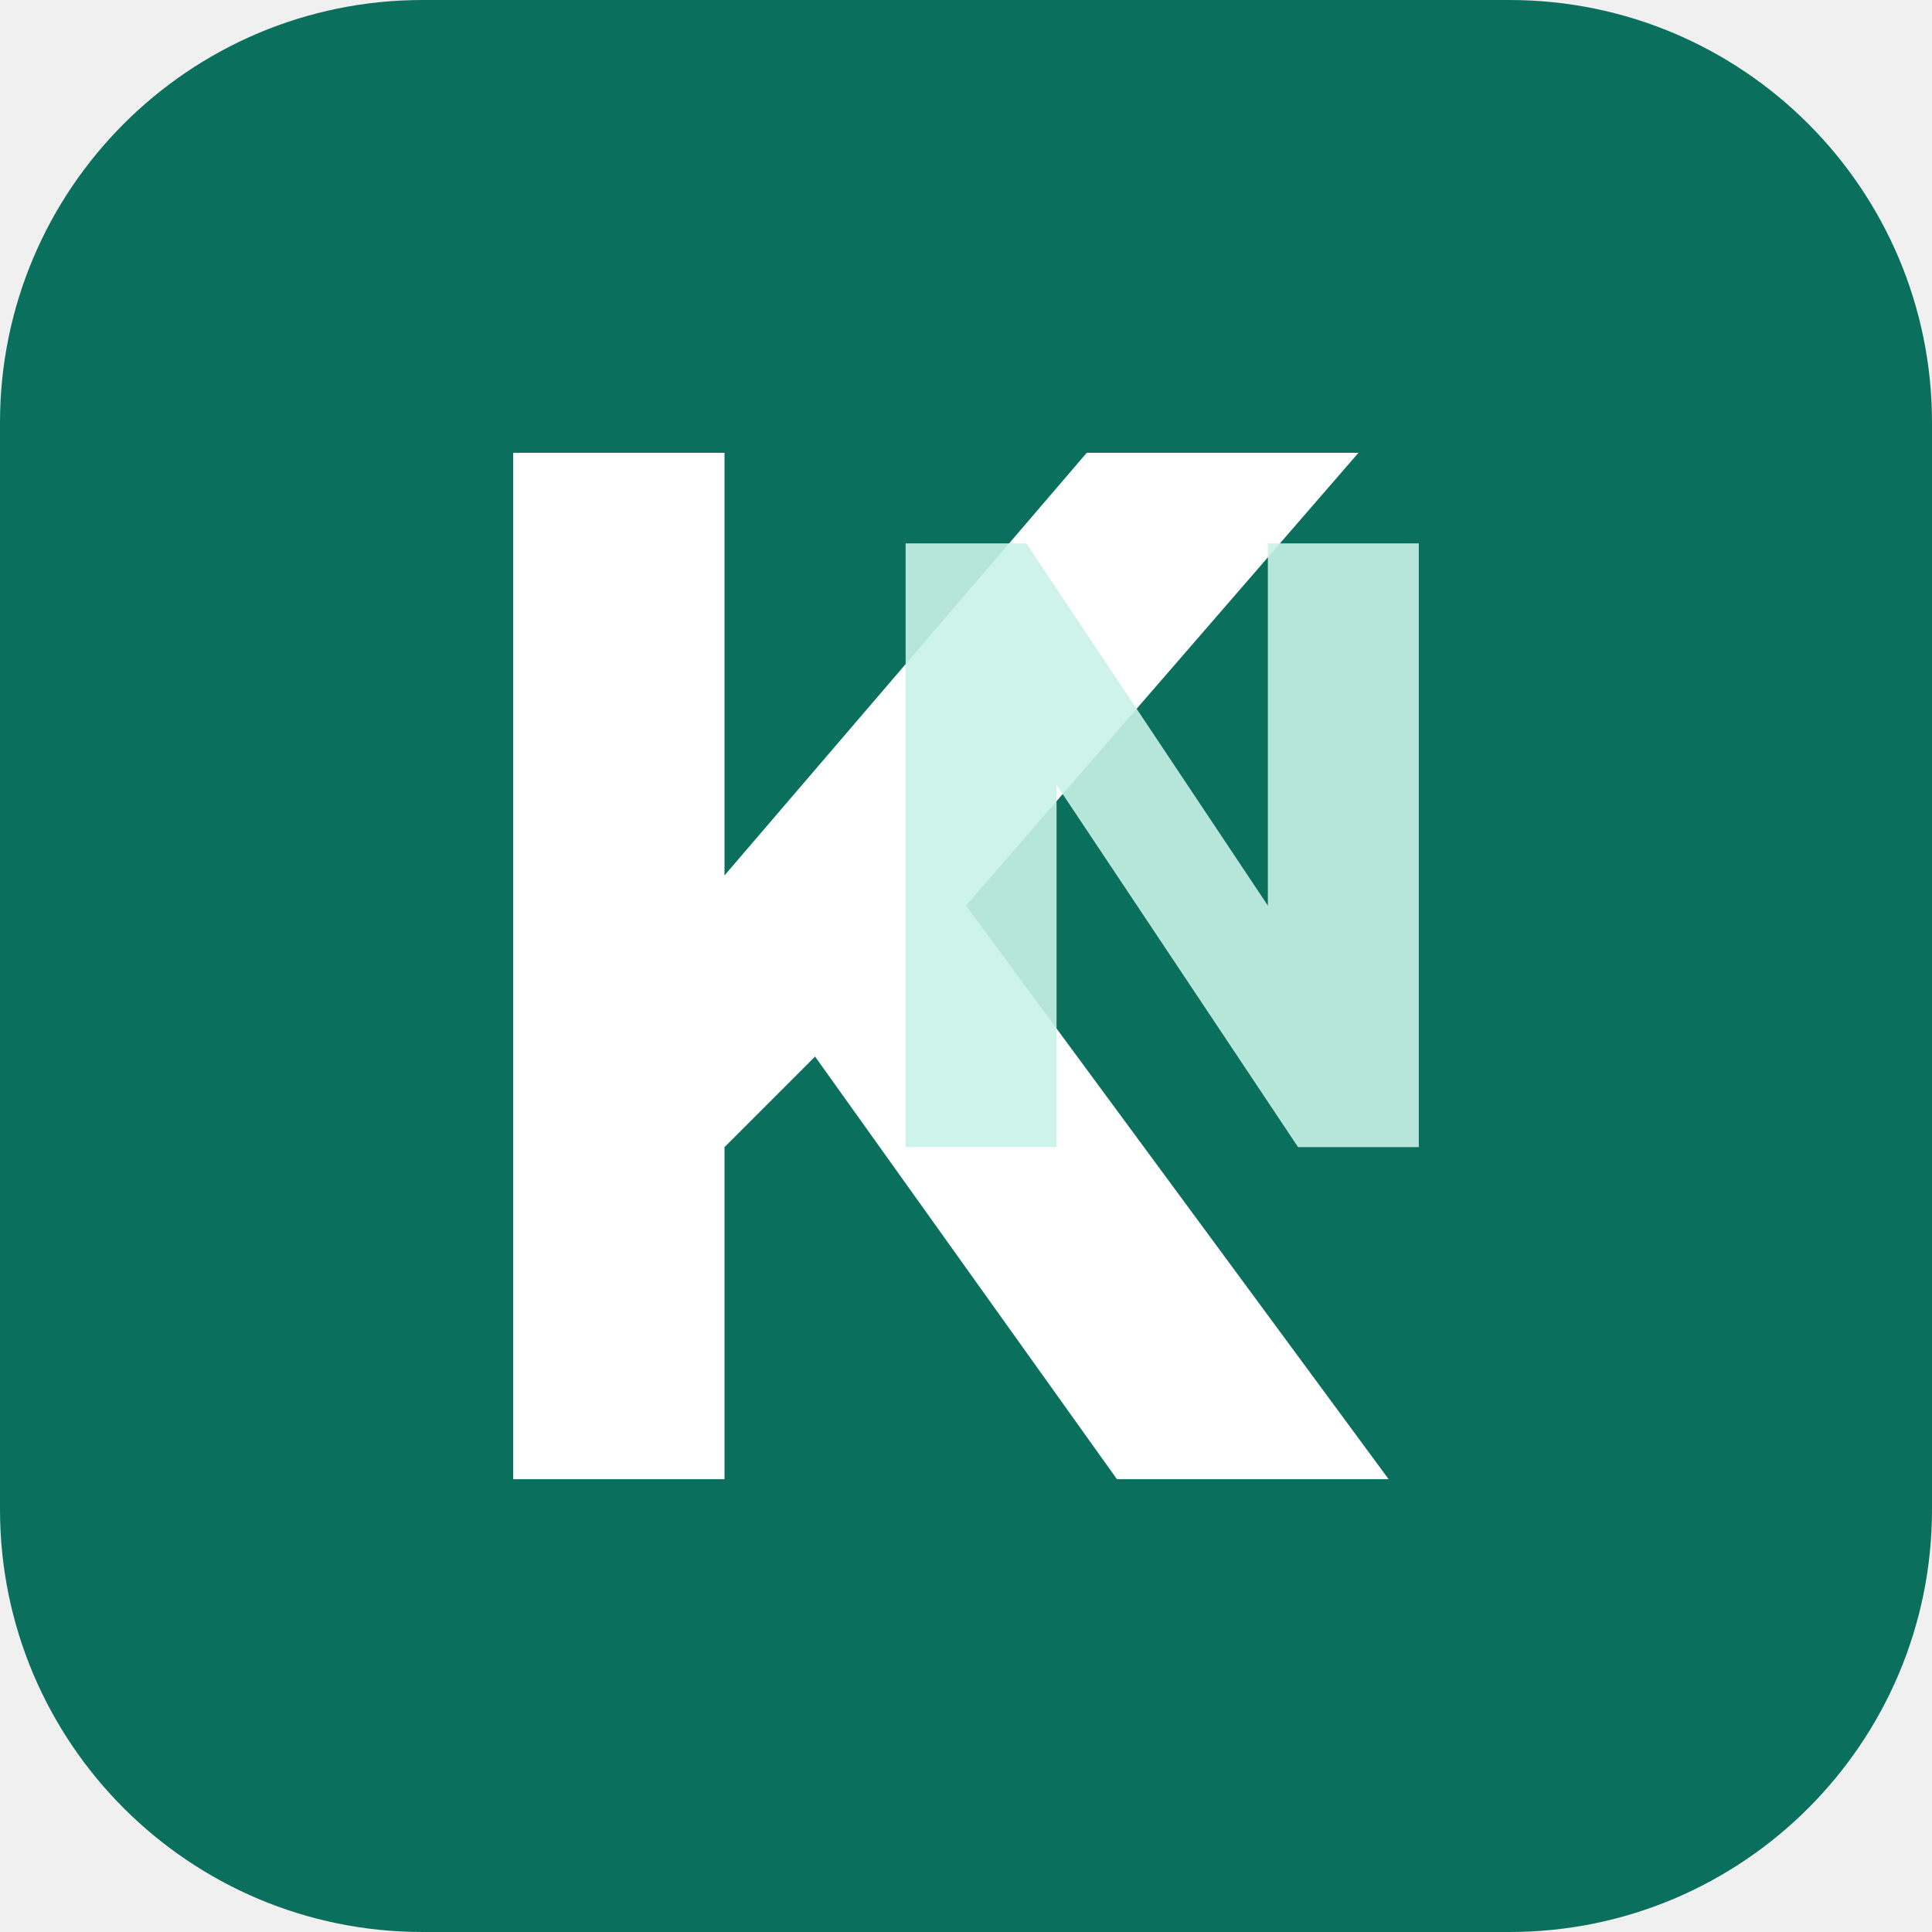
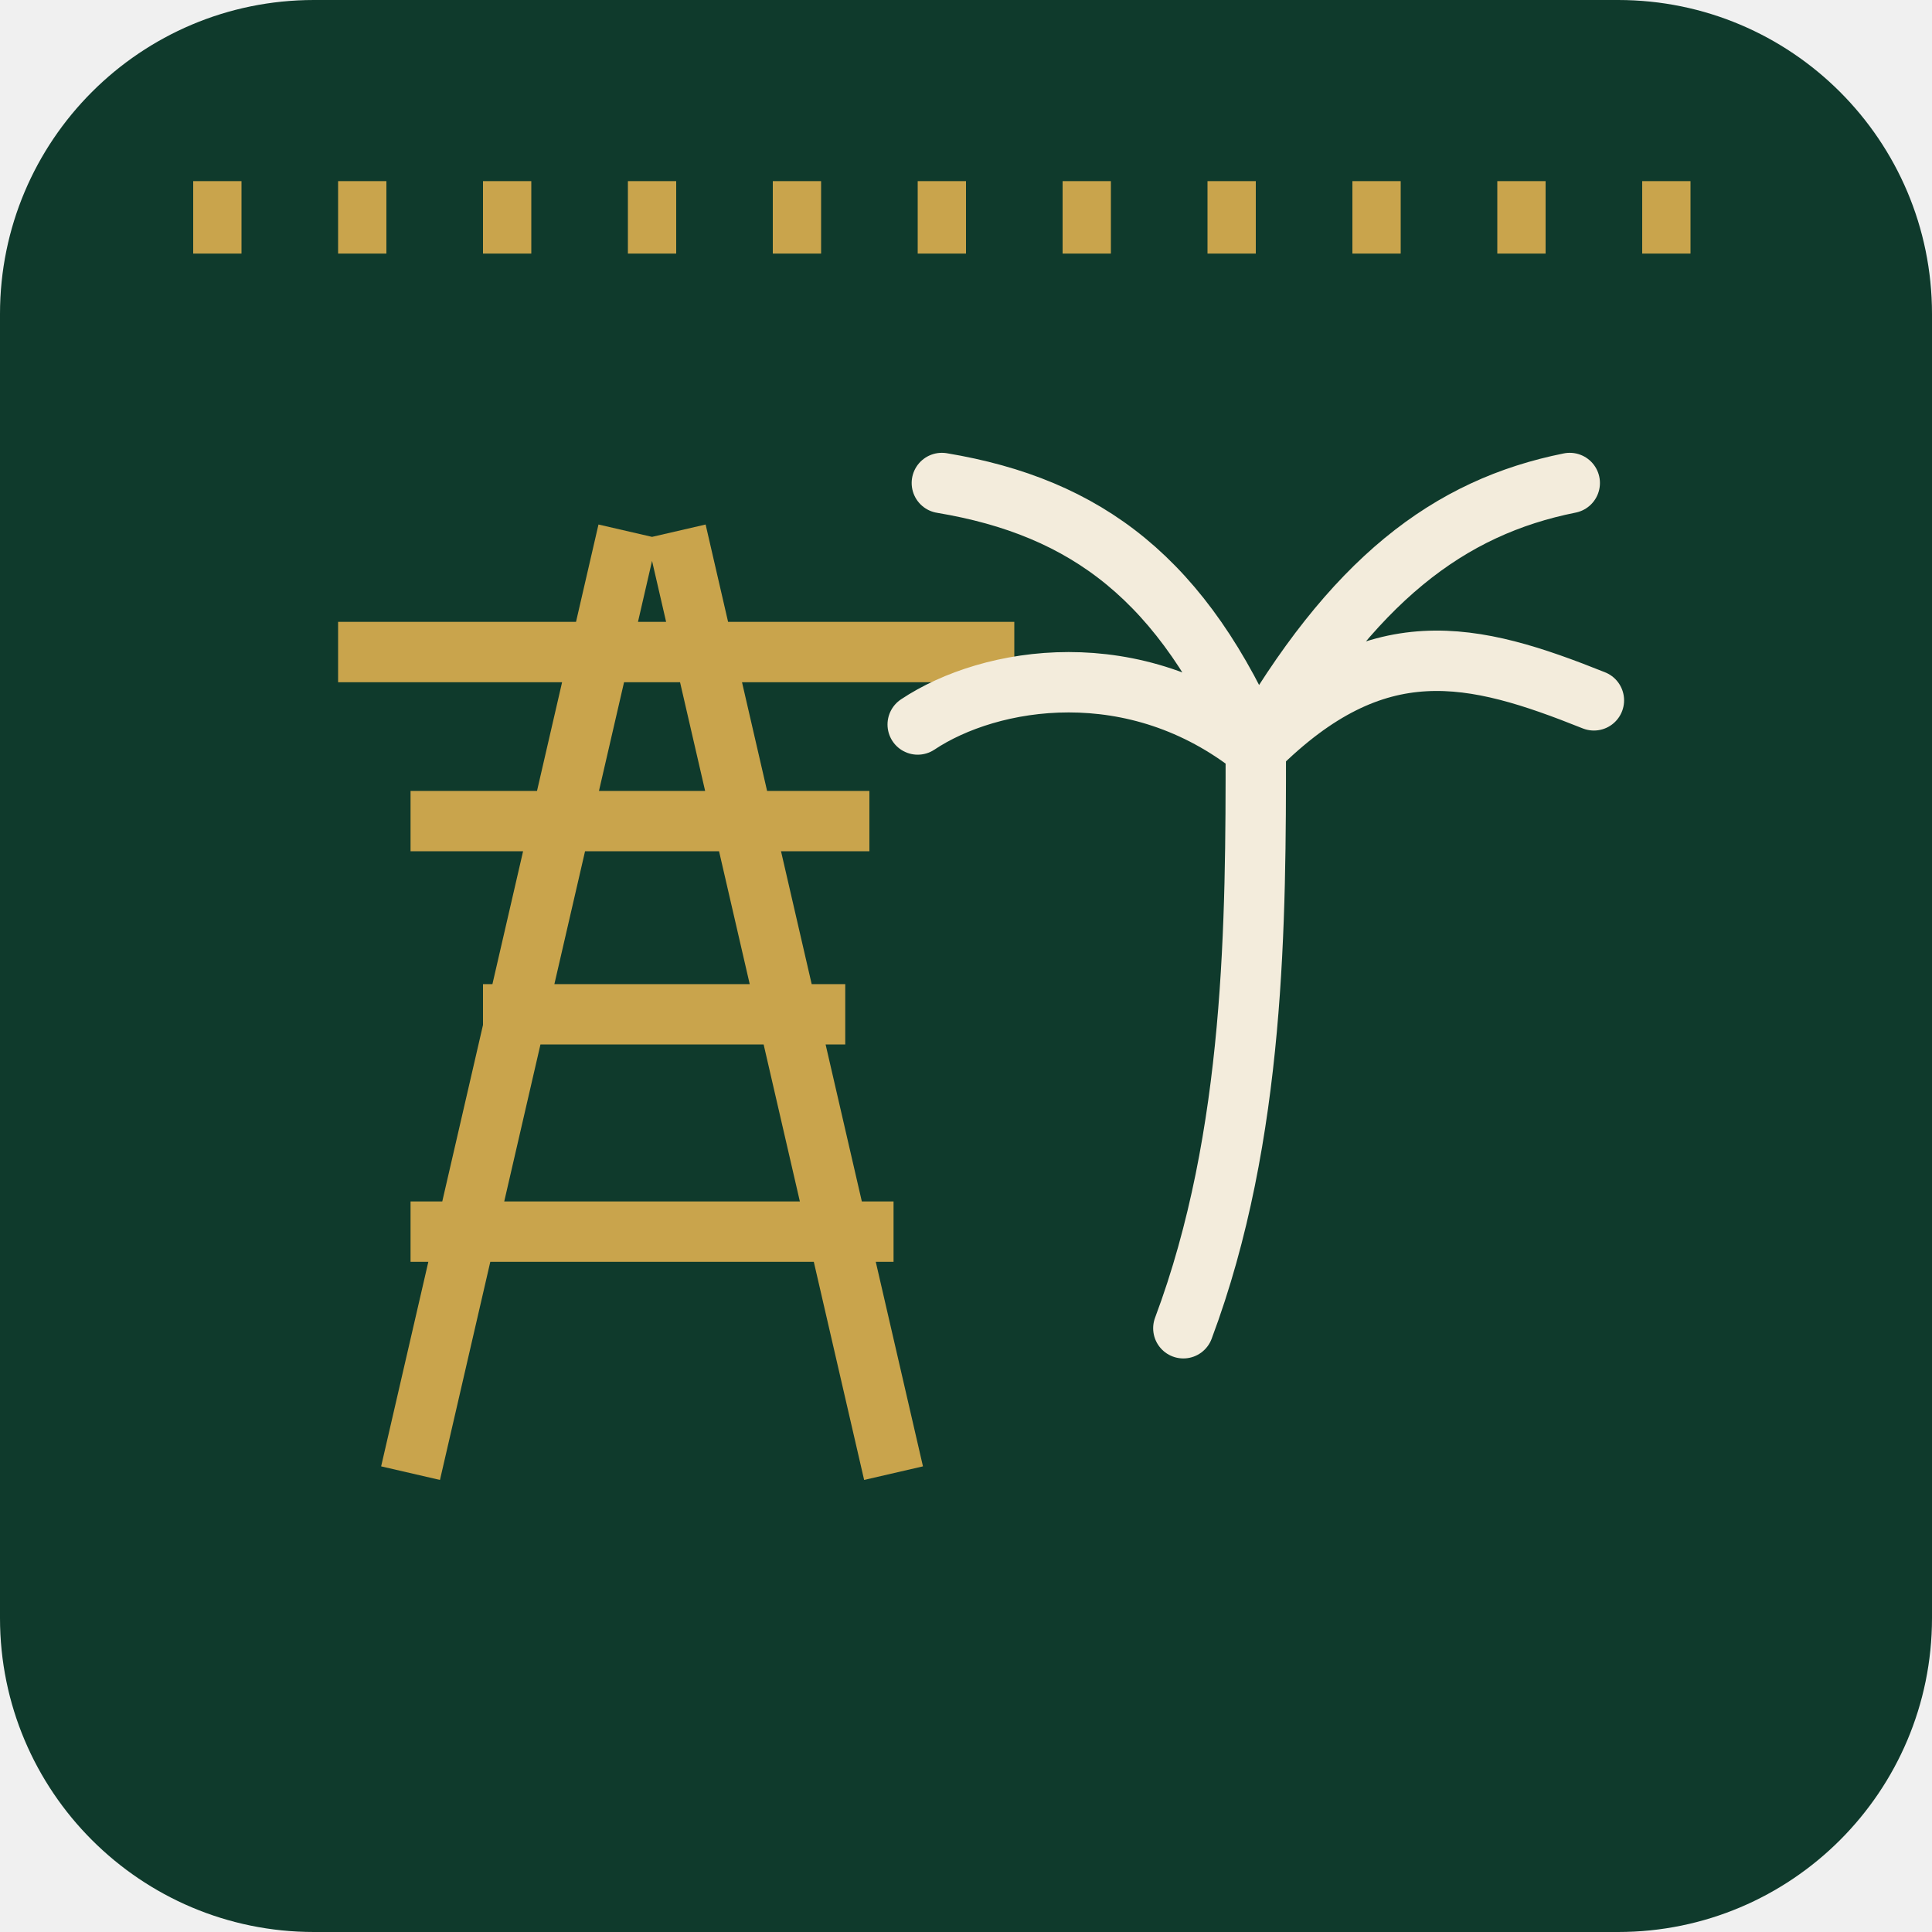
- <svg xmlns="http://www.w3.org/2000/svg" viewBox="0 0 64 64" role="img" aria-labelledby="t d">
-   <rect width="64" height="64" rx="14" fill="#0b6f5d" />
-   <path d="M17 15h7v14l12-14h9L32 30l14 19h-9L27 35l-3 3v11h-7V15Z" fill="#fff" />
-   <path d="M47 18v20h-4l-8-12v12h-5V18h4l8 12V18h5Z" fill="#c9f3e8" opacity=".9" />
+ <svg xmlns="http://www.w3.org/2000/svg" viewBox="0 0 80 80">
+   <rect width="80" height="80" rx="13" fill="#0f3a2c" />
+   <path d="M8 9h64" stroke="#c9a44c" stroke-width="3" stroke-dasharray="2 4" />
+   <path d="M17 61 26 22m11 39-9-39M20 42h15M17 51h20M17 34h19M14 27h28" fill="none" stroke="#c9a44c" stroke-width="2.5" stroke-linejoin="round" />
+   <path d="M49 55c3-8 3-17 3-24m0 0c-5-4-11-3-14-1m14 1c5-5 9-4 14-2m-14 2c-3-7-7-10-13-11m13 11c4-7 8-10 13-11" stroke="#f3ecdc" fill="none" stroke-width="2.5" stroke-linecap="round" />
</svg>
